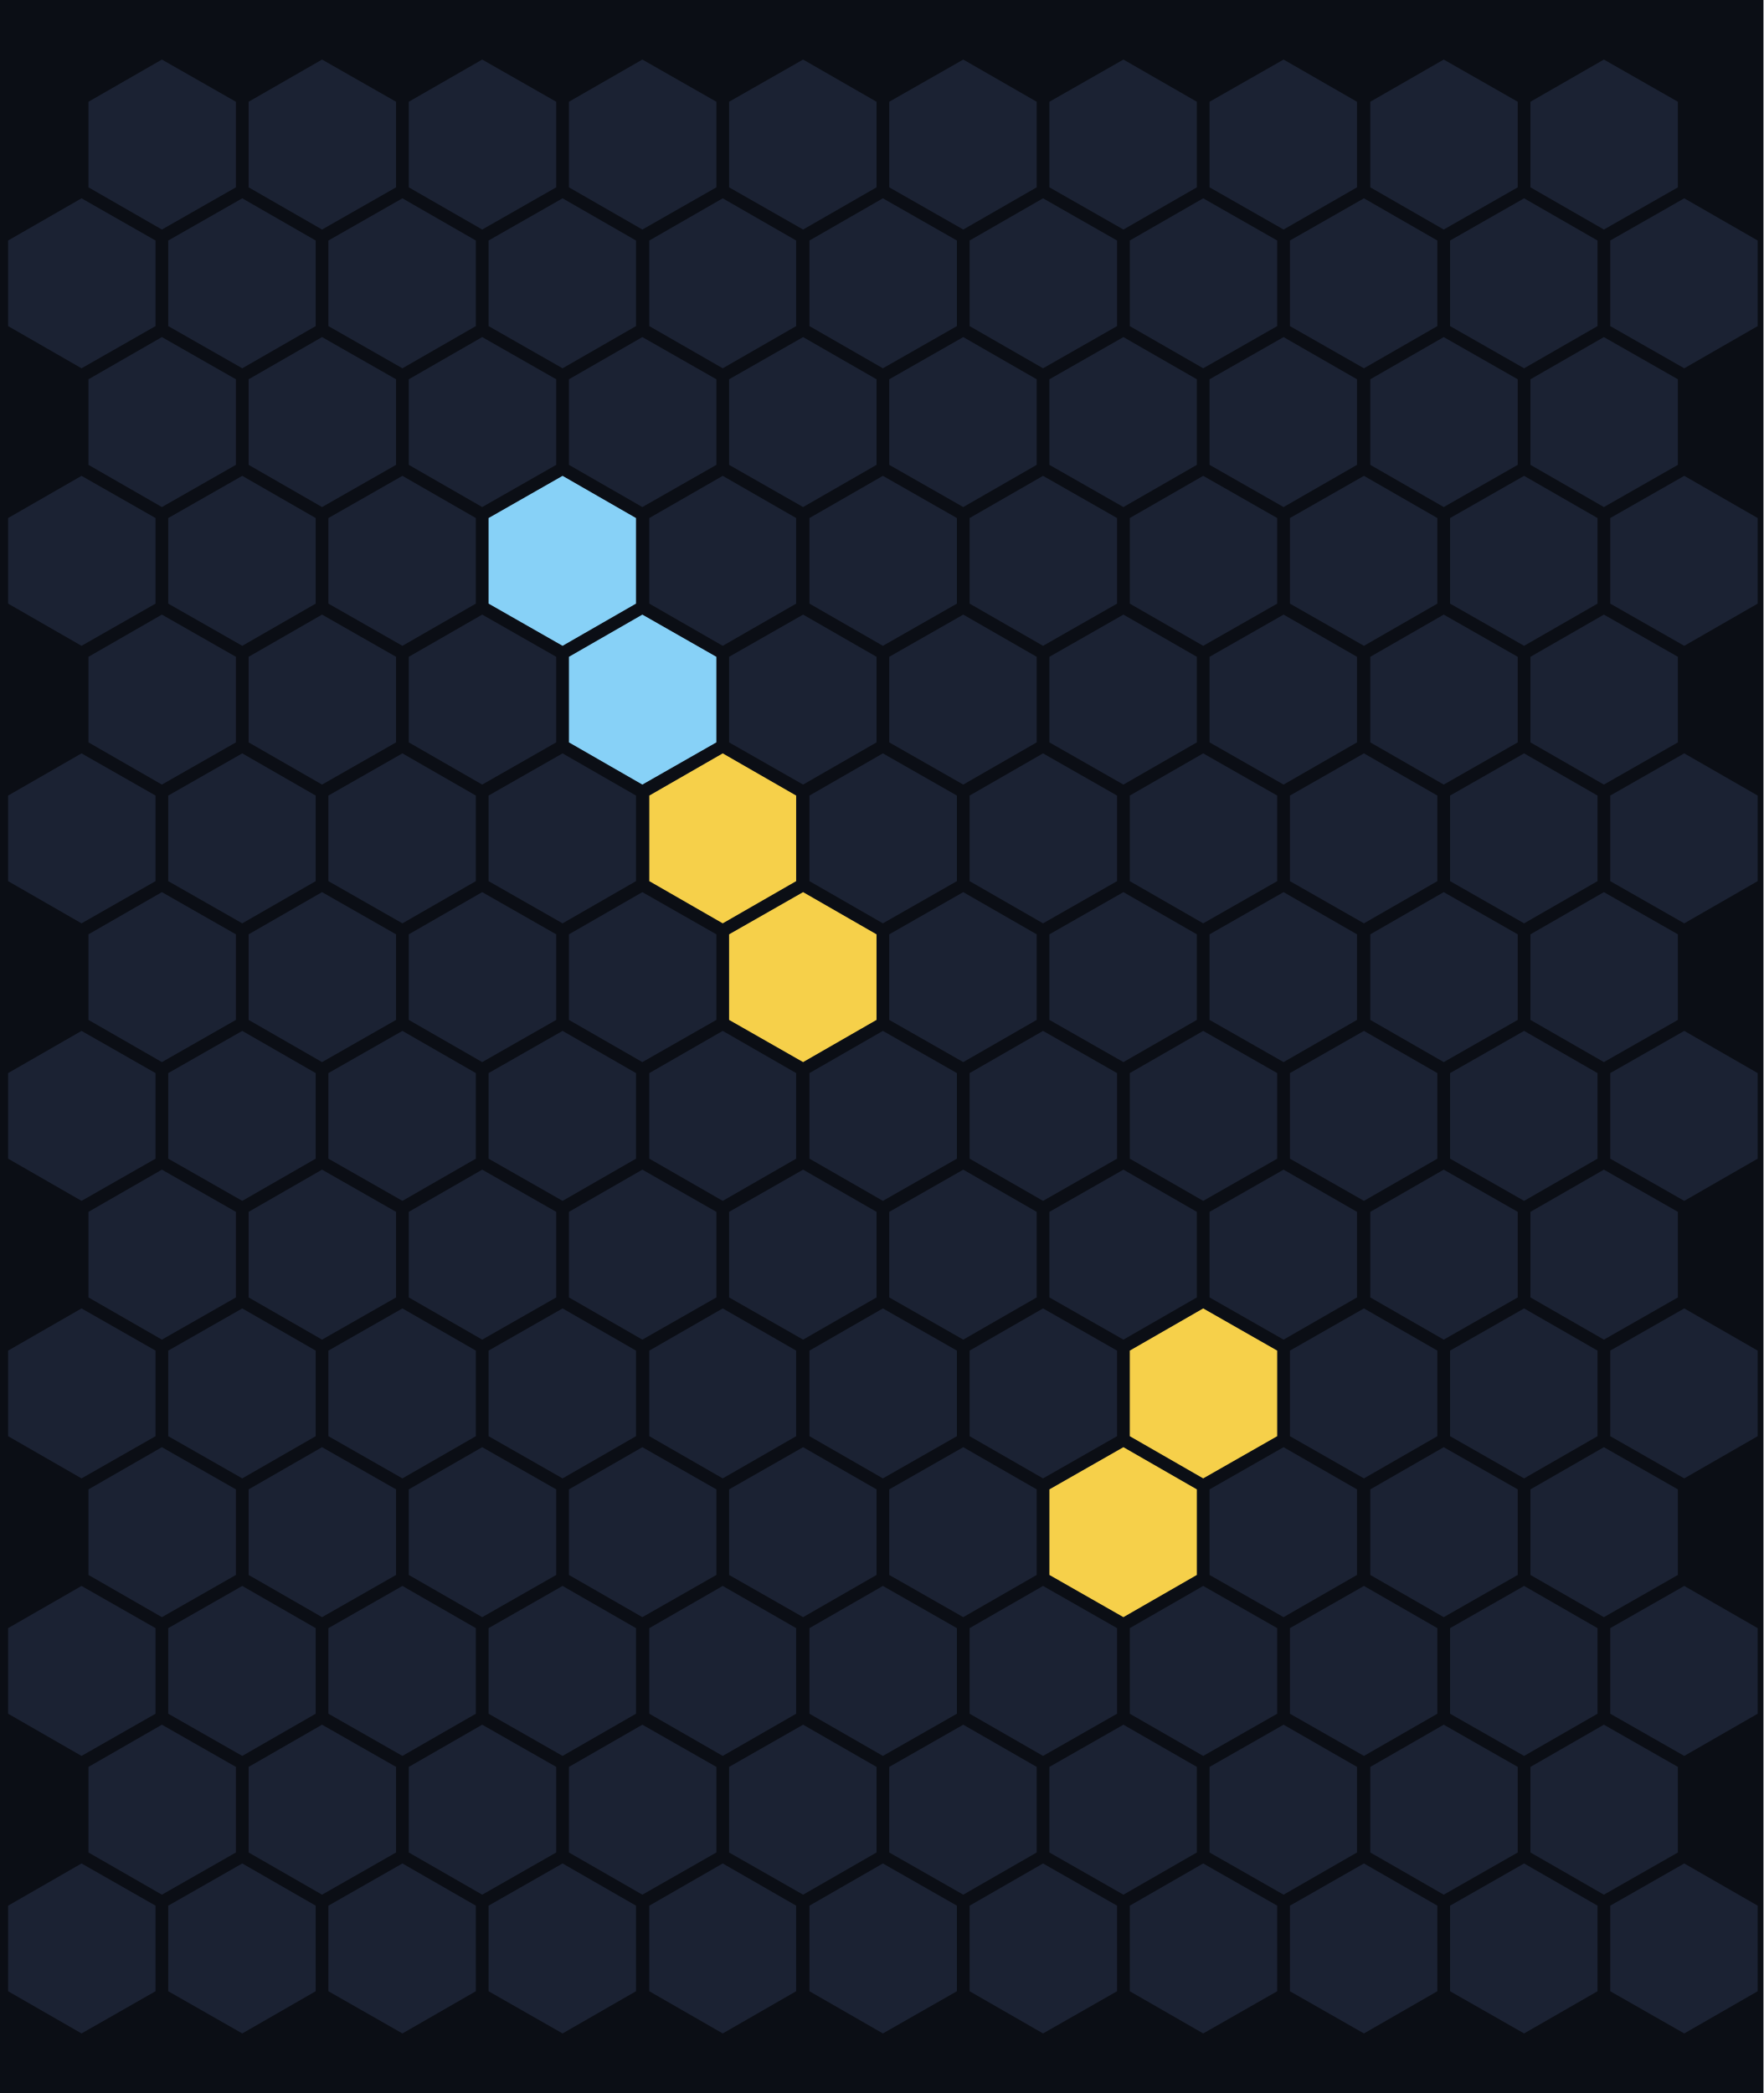
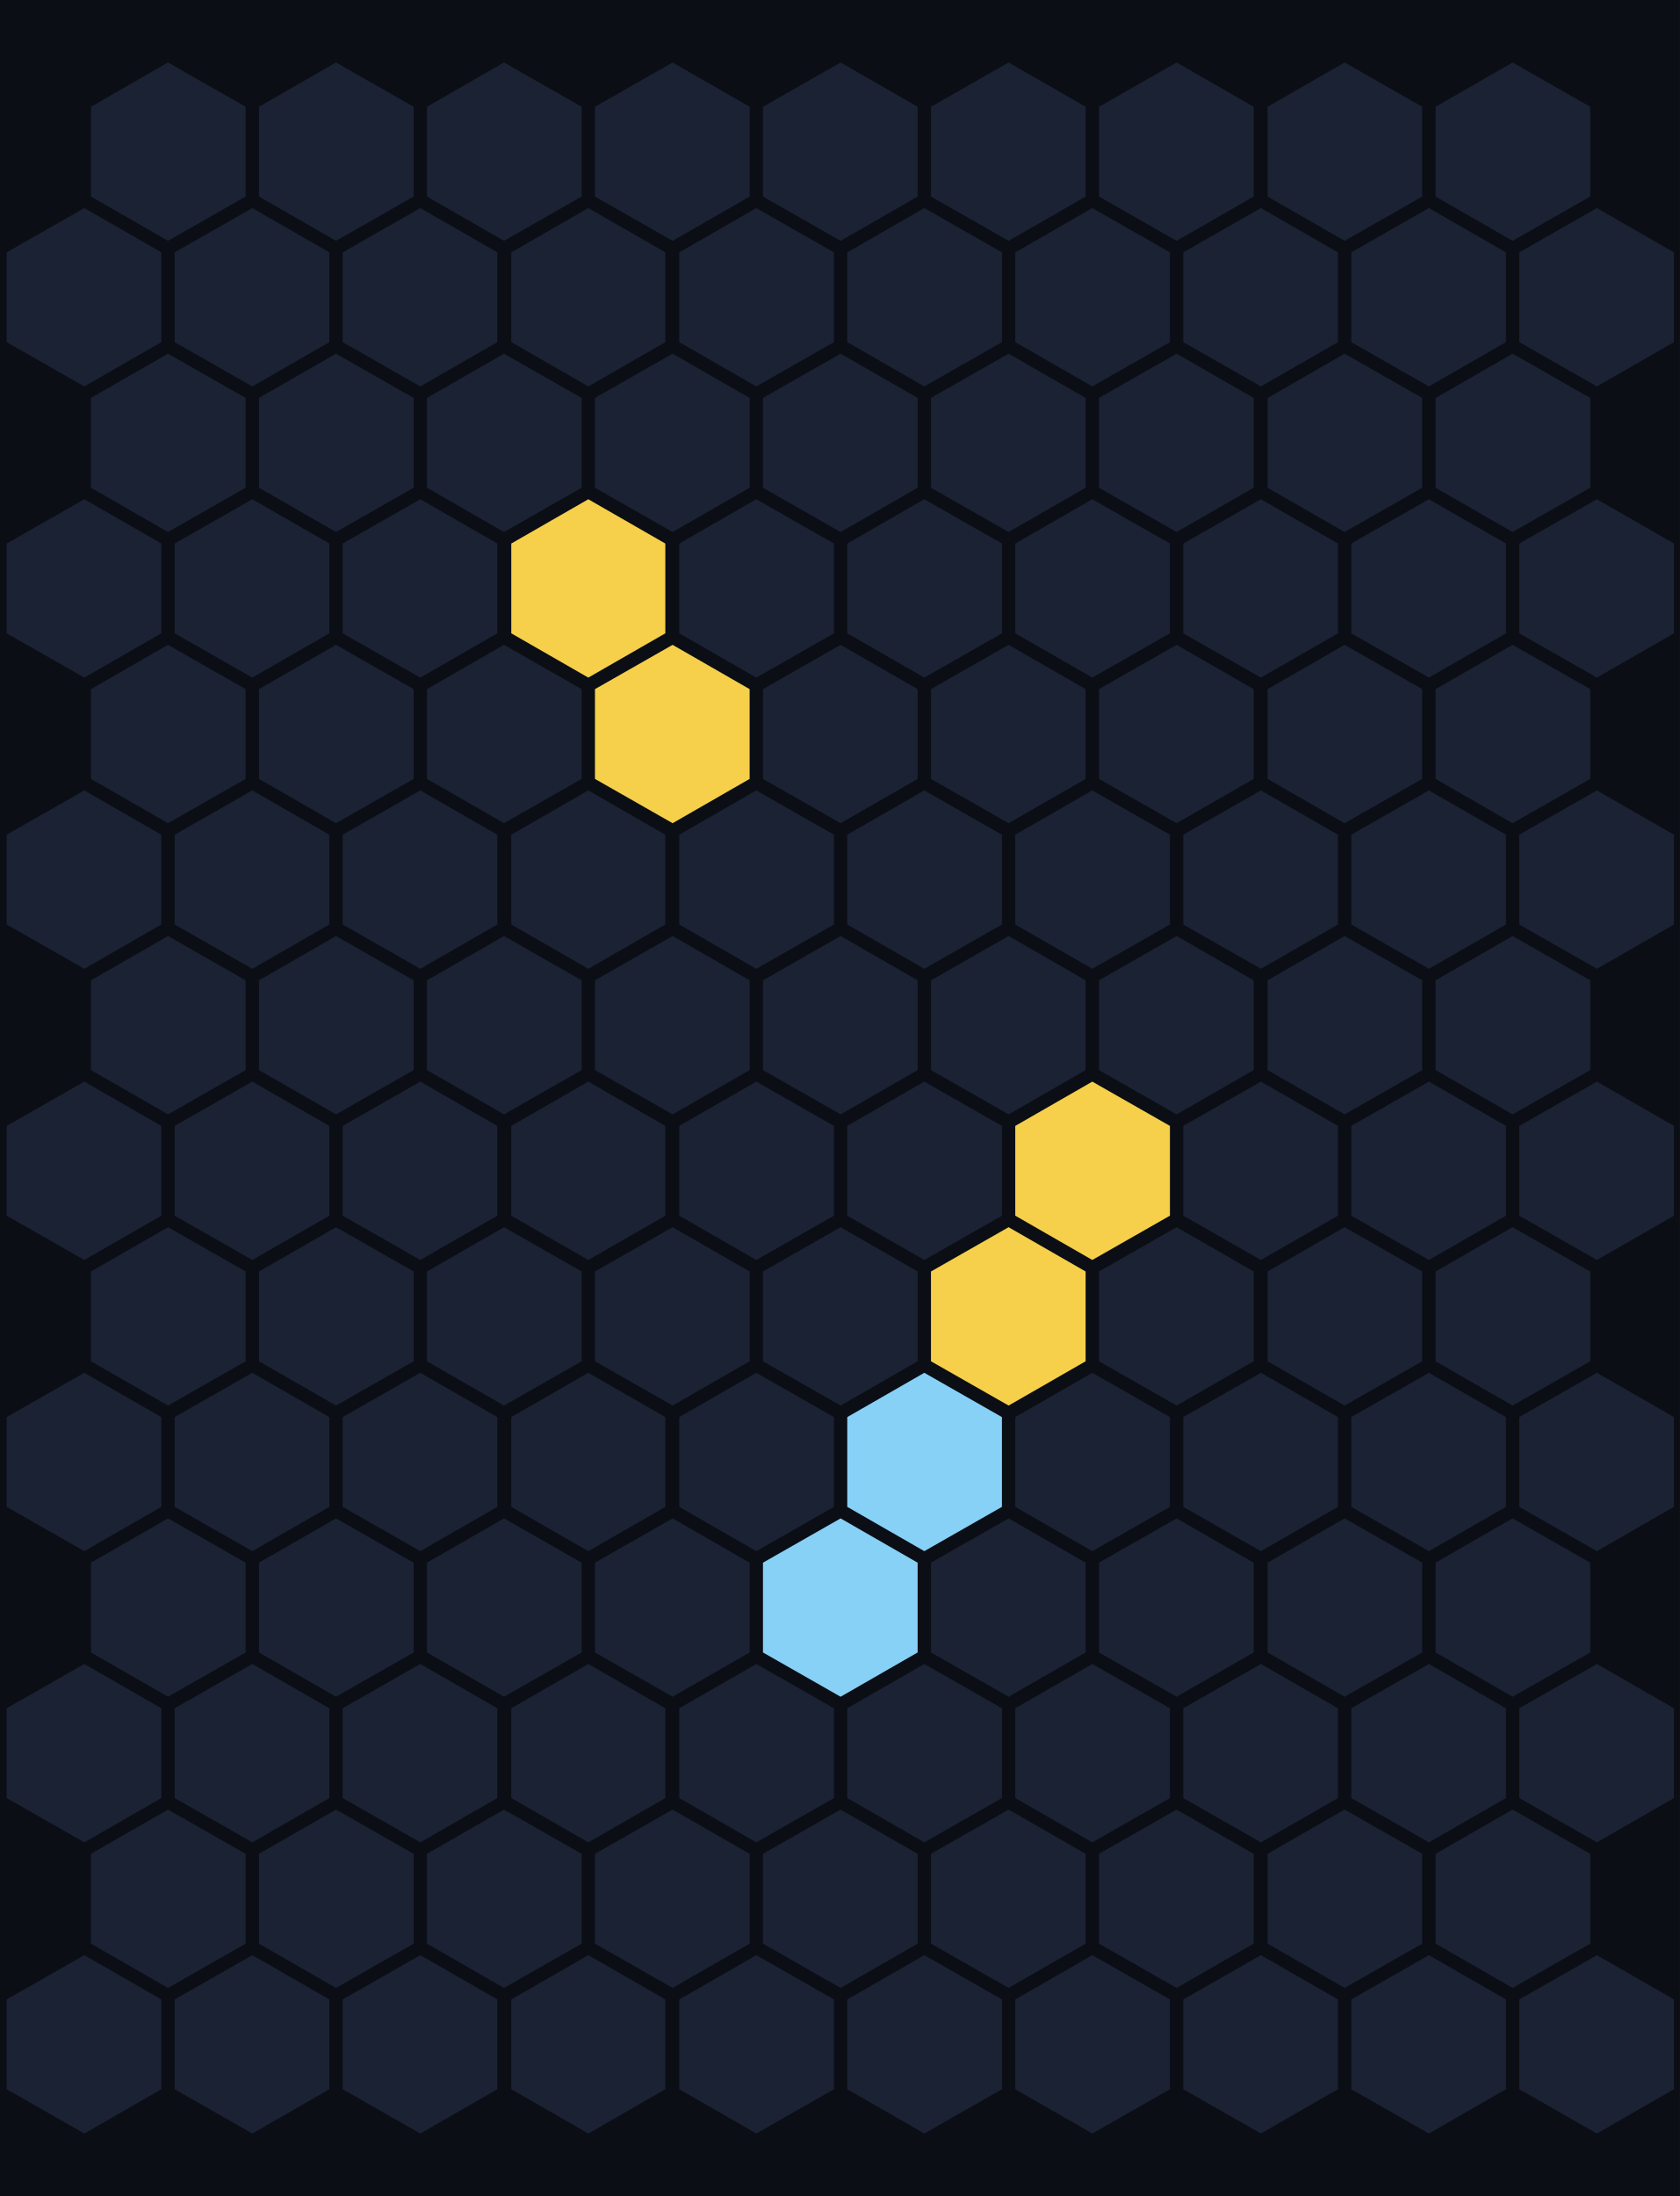
- <svg xmlns="http://www.w3.org/2000/svg" viewBox="-125 -145 305 362" width="305" height="362">
-   <rect x="-125" y="-145" width="305" height="362" fill="#0b0e15" />
-   <polygon points="-98.1,184.6 -98.1,199.4 -110.9,206.7 -123.6,199.4 -123.6,184.6 -110.9,177.3" fill="#1b2233" />
-   <polygon points="-98.1,136.6 -98.1,151.4 -110.9,158.7 -123.6,151.4 -123.6,136.6 -110.9,129.3" fill="#1b2233" />
-   <polygon points="-84.2,160.6 -84.2,175.4 -97.0,182.7 -109.7,175.4 -109.7,160.6 -97.0,153.3" fill="#1b2233" />
+ <svg xmlns="http://www.w3.org/2000/svg" viewBox="-97 -97 277 362" width="277" height="362">
+   <rect x="-97" y="-97" width="277" height="362" fill="#0b0e15" />
+   <polygon points="-70.4,232.6 -70.4,247.4 -83.1,254.7 -95.9,247.4 -95.9,232.6 -83.1,225.3" fill="#1b2233" />
  <polygon points="-70.4,184.6 -70.4,199.4 -83.1,206.7 -95.9,199.4 -95.9,184.6 -83.1,177.3" fill="#1b2233" />
-   <polygon points="-98.1,88.6 -98.1,103.4 -110.9,110.7 -123.6,103.4 -123.6,88.6 -110.9,81.3" fill="#1b2233" />
-   <polygon points="-84.2,112.6 -84.2,127.4 -97.0,134.7 -109.7,127.4 -109.7,112.6 -97.0,105.3" fill="#1b2233" />
+   <polygon points="-56.5,208.6 -56.5,223.4 -69.3,230.7 -82.0,223.4 -82.0,208.6 -69.3,201.3" fill="#1b2233" />
+   <polygon points="-42.7,232.6 -42.7,247.4 -55.4,254.7 -68.2,247.4 -68.2,232.6 -55.4,225.3" fill="#1b2233" />
  <polygon points="-70.4,136.6 -70.4,151.4 -83.1,158.7 -95.9,151.4 -95.9,136.6 -83.1,129.3" fill="#1b2233" />
  <polygon points="-56.5,160.6 -56.5,175.4 -69.3,182.7 -82.0,175.4 -82.0,160.6 -69.3,153.3" fill="#1b2233" />
  <polygon points="-42.7,184.6 -42.7,199.4 -55.4,206.7 -68.2,199.4 -68.2,184.6 -55.4,177.3" fill="#1b2233" />
-   <polygon points="-98.1,40.6 -98.1,55.4 -110.9,62.7 -123.6,55.4 -123.6,40.6 -110.9,33.3" fill="#1b2233" />
-   <polygon points="-84.2,64.6 -84.2,79.4 -97.0,86.7 -109.7,79.4 -109.7,64.6 -97.0,57.3" fill="#1b2233" />
+   <polygon points="-28.8,208.6 -28.8,223.4 -41.6,230.7 -54.3,223.4 -54.3,208.6 -41.6,201.3" fill="#1b2233" />
+   <polygon points="-15.0,232.6 -15.0,247.4 -27.7,254.7 -40.5,247.4 -40.5,232.6 -27.7,225.3" fill="#1b2233" />
  <polygon points="-70.4,88.6 -70.4,103.4 -83.1,110.7 -95.9,103.4 -95.9,88.6 -83.1,81.3" fill="#1b2233" />
  <polygon points="-56.5,112.6 -56.5,127.4 -69.3,134.7 -82.0,127.4 -82.0,112.6 -69.3,105.3" fill="#1b2233" />
  <polygon points="-42.7,136.6 -42.7,151.4 -55.4,158.7 -68.2,151.4 -68.2,136.6 -55.4,129.3" fill="#1b2233" />
  <polygon points="-28.8,160.6 -28.8,175.4 -41.6,182.7 -54.3,175.4 -54.3,160.6 -41.6,153.3" fill="#1b2233" />
  <polygon points="-15.0,184.6 -15.0,199.4 -27.7,206.7 -40.5,199.4 -40.5,184.6 -27.7,177.3" fill="#1b2233" />
-   <polygon points="-98.1,-7.4 -98.1,7.4 -110.9,14.7 -123.6,7.4 -123.6,-7.4 -110.9,-14.7" fill="#1b2233" />
-   <polygon points="-84.2,16.6 -84.2,31.4 -97.0,38.7 -109.7,31.4 -109.7,16.6 -97.0,9.3" fill="#1b2233" />
+   <polygon points="-1.1,208.6 -1.1,223.4 -13.9,230.7 -26.6,223.4 -26.6,208.6 -13.9,201.3" fill="#1b2233" />
+   <polygon points="12.7,232.6 12.7,247.4 0.0,254.7 -12.7,247.4 -12.7,232.6 -0.0,225.3" fill="#1b2233" />
  <polygon points="-70.4,40.6 -70.4,55.4 -83.1,62.7 -95.9,55.4 -95.9,40.6 -83.1,33.3" fill="#1b2233" />
  <polygon points="-56.5,64.6 -56.5,79.4 -69.3,86.7 -82.0,79.4 -82.0,64.6 -69.3,57.3" fill="#1b2233" />
  <polygon points="-42.7,88.6 -42.7,103.4 -55.4,110.7 -68.2,103.4 -68.2,88.6 -55.4,81.3" fill="#1b2233" />
  <polygon points="-28.8,112.6 -28.8,127.4 -41.6,134.7 -54.3,127.4 -54.3,112.6 -41.6,105.3" fill="#1b2233" />
  <polygon points="-15.0,136.6 -15.0,151.4 -27.7,158.7 -40.5,151.4 -40.5,136.6 -27.7,129.3" fill="#1b2233" />
  <polygon points="-1.1,160.6 -1.1,175.4 -13.9,182.7 -26.6,175.4 -26.6,160.6 -13.9,153.3" fill="#1b2233" />
  <polygon points="12.7,184.6 12.7,199.4 0.0,206.7 -12.7,199.4 -12.7,184.6 -0.0,177.3" fill="#1b2233" />
-   <polygon points="-98.1,-55.4 -98.1,-40.6 -110.9,-33.3 -123.6,-40.6 -123.6,-55.4 -110.9,-62.7" fill="#1b2233" />
-   <polygon points="-84.2,-31.4 -84.2,-16.6 -97.0,-9.3 -109.7,-16.6 -109.7,-31.4 -97.0,-38.7" fill="#1b2233" />
+   <polygon points="26.6,208.6 26.6,223.4 13.9,230.7 1.1,223.4 1.1,208.6 13.9,201.3" fill="#1b2233" />
+   <polygon points="40.5,232.6 40.5,247.4 27.7,254.7 15.0,247.4 15.0,232.6 27.7,225.3" fill="#1b2233" />
  <polygon points="-70.4,-7.4 -70.4,7.4 -83.1,14.7 -95.9,7.4 -95.9,-7.4 -83.1,-14.7" fill="#1b2233" />
  <polygon points="-56.5,16.6 -56.5,31.4 -69.3,38.7 -82.0,31.4 -82.0,16.6 -69.3,9.3" fill="#1b2233" />
  <polygon points="-42.7,40.6 -42.7,55.4 -55.4,62.7 -68.2,55.4 -68.2,40.6 -55.4,33.3" fill="#1b2233" />
  <polygon points="-28.8,64.6 -28.8,79.4 -41.6,86.7 -54.3,79.4 -54.3,64.6 -41.6,57.3" fill="#1b2233" />
  <polygon points="-15.0,88.6 -15.0,103.4 -27.7,110.7 -40.5,103.4 -40.5,88.6 -27.7,81.3" fill="#1b2233" />
  <polygon points="-1.1,112.6 -1.1,127.4 -13.9,134.7 -26.6,127.4 -26.6,112.6 -13.9,105.3" fill="#1b2233" />
  <polygon points="12.7,136.6 12.7,151.4 0.0,158.7 -12.7,151.4 -12.7,136.6 -0.0,129.3" fill="#1b2233" />
  <polygon points="26.6,160.6 26.6,175.4 13.9,182.7 1.1,175.4 1.1,160.6 13.9,153.3" fill="#1b2233" />
  <polygon points="40.5,184.6 40.5,199.4 27.7,206.7 15.0,199.4 15.0,184.6 27.7,177.3" fill="#1b2233" />
-   <polygon points="-98.1,-103.4 -98.1,-88.6 -110.9,-81.3 -123.6,-88.6 -123.6,-103.4 -110.9,-110.7" fill="#1b2233" />
-   <polygon points="-84.2,-79.4 -84.2,-64.6 -97.0,-57.3 -109.7,-64.6 -109.7,-79.4 -97.0,-86.7" fill="#1b2233" />
+   <polygon points="54.3,208.6 54.3,223.4 41.6,230.7 28.8,223.4 28.8,208.6 41.6,201.3" fill="#1b2233" />
+   <polygon points="68.2,232.6 68.2,247.4 55.4,254.7 42.7,247.4 42.7,232.6 55.4,225.3" fill="#1b2233" />
  <polygon points="-70.4,-55.4 -70.4,-40.6 -83.1,-33.3 -95.9,-40.6 -95.9,-55.4 -83.1,-62.7" fill="#1b2233" />
  <polygon points="-56.5,-31.4 -56.5,-16.6 -69.3,-9.3 -82.0,-16.6 -82.0,-31.4 -69.3,-38.7" fill="#1b2233" />
  <polygon points="-42.7,-7.4 -42.7,7.4 -55.4,14.7 -68.2,7.4 -68.2,-7.4 -55.4,-14.7" fill="#1b2233" />
  <polygon points="-28.8,16.6 -28.8,31.4 -41.6,38.7 -54.3,31.4 -54.3,16.6 -41.6,9.3" fill="#1b2233" />
  <polygon points="-15.0,40.6 -15.0,55.4 -27.7,62.7 -40.5,55.4 -40.5,40.6 -27.7,33.3" fill="#1b2233" />
  <polygon points="-1.1,64.6 -1.1,79.4 -13.9,86.7 -26.6,79.4 -26.6,64.6 -13.9,57.3" fill="#1b2233" />
  <polygon points="12.7,88.6 12.7,103.4 0.0,110.7 -12.7,103.4 -12.7,88.6 -0.0,81.3" fill="#1b2233" />
  <polygon points="26.6,112.6 26.6,127.4 13.9,134.7 1.1,127.4 1.1,112.6 13.9,105.3" fill="#1b2233" />
  <polygon points="40.5,136.6 40.5,151.4 27.7,158.7 15.0,151.4 15.0,136.6 27.7,129.3" fill="#1b2233" />
-   <polygon points="54.3,160.6 54.3,175.4 41.6,182.7 28.8,175.4 28.8,160.6 41.6,153.3" fill="#1b2233" />
+   <polygon points="54.3,160.6 54.3,175.4 41.6,182.7 28.8,175.4 28.8,160.6 41.6,153.3" fill="#87d1f7" />
  <polygon points="68.2,184.6 68.2,199.4 55.4,206.7 42.7,199.4 42.7,184.6 55.4,177.3" fill="#1b2233" />
-   <polygon points="-84.2,-127.4 -84.2,-112.6 -97.0,-105.3 -109.7,-112.6 -109.7,-127.4 -97.0,-134.7" fill="#1b2233" />
-   <polygon points="-70.4,-103.4 -70.4,-88.6 -83.1,-81.3 -95.9,-88.6 -95.9,-103.4 -83.1,-110.7" fill="#1b2233" />
+   <polygon points="82.0,208.6 82.0,223.4 69.3,230.7 56.5,223.4 56.5,208.6 69.3,201.3" fill="#1b2233" />
+   <polygon points="95.9,232.6 95.9,247.4 83.1,254.7 70.4,247.4 70.4,232.6 83.1,225.3" fill="#1b2233" />
  <polygon points="-56.5,-79.4 -56.5,-64.6 -69.3,-57.3 -82.0,-64.6 -82.0,-79.4 -69.3,-86.7" fill="#1b2233" />
  <polygon points="-42.7,-55.4 -42.7,-40.6 -55.4,-33.3 -68.2,-40.6 -68.2,-55.4 -55.4,-62.7" fill="#1b2233" />
  <polygon points="-28.8,-31.4 -28.8,-16.6 -41.6,-9.3 -54.3,-16.6 -54.3,-31.4 -41.6,-38.7" fill="#1b2233" />
  <polygon points="-15.0,-7.4 -15.0,7.4 -27.7,14.7 -40.5,7.4 -40.5,-7.4 -27.7,-14.7" fill="#1b2233" />
  <polygon points="-1.1,16.6 -1.1,31.4 -13.9,38.7 -26.6,31.4 -26.6,16.6 -13.9,9.3" fill="#1b2233" />
  <polygon points="12.7,40.6 12.7,55.4 0.0,62.7 -12.7,55.4 -12.7,40.6 -0.0,33.3" fill="#1b2233" />
  <polygon points="26.6,64.6 26.6,79.4 13.9,86.7 1.1,79.4 1.1,64.6 13.9,57.3" fill="#1b2233" />
  <polygon points="40.5,88.6 40.5,103.4 27.7,110.7 15.0,103.4 15.0,88.6 27.7,81.3" fill="#1b2233" />
  <polygon points="54.3,112.6 54.3,127.4 41.6,134.7 28.8,127.4 28.8,112.6 41.6,105.3" fill="#1b2233" />
-   <polygon points="68.2,136.6 68.2,151.4 55.4,158.7 42.7,151.4 42.7,136.6 55.4,129.3" fill="#1b2233" />
+   <polygon points="68.2,136.6 68.2,151.4 55.4,158.7 42.7,151.4 42.7,136.6 55.4,129.3" fill="#87d1f7" />
  <polygon points="82.0,160.6 82.0,175.4 69.3,182.7 56.5,175.4 56.5,160.6 69.3,153.3" fill="#1b2233" />
  <polygon points="95.9,184.6 95.9,199.4 83.1,206.7 70.4,199.4 70.4,184.6 83.1,177.3" fill="#1b2233" />
-   <polygon points="-56.5,-127.4 -56.5,-112.6 -69.3,-105.3 -82.0,-112.6 -82.0,-127.4 -69.3,-134.7" fill="#1b2233" />
-   <polygon points="-42.7,-103.4 -42.7,-88.6 -55.4,-81.3 -68.2,-88.6 -68.2,-103.4 -55.4,-110.7" fill="#1b2233" />
+   <polygon points="109.7,208.6 109.7,223.4 97.0,230.7 84.2,223.4 84.2,208.6 97.0,201.3" fill="#1b2233" />
+   <polygon points="123.6,232.6 123.6,247.4 110.9,254.7 98.1,247.4 98.1,232.6 110.9,225.3" fill="#1b2233" />
  <polygon points="-28.8,-79.4 -28.8,-64.6 -41.6,-57.3 -54.3,-64.6 -54.3,-79.4 -41.6,-86.7" fill="#1b2233" />
-   <polygon points="-15.0,-55.4 -15.0,-40.6 -27.7,-33.3 -40.5,-40.6 -40.5,-55.4 -27.7,-62.7" fill="#87d1f7" />
-   <polygon points="-1.1,-31.4 -1.1,-16.6 -13.9,-9.3 -26.6,-16.6 -26.6,-31.4 -13.9,-38.7" fill="#87d1f7" />
+   <polygon points="-15.0,-55.4 -15.0,-40.6 -27.7,-33.3 -40.5,-40.6 -40.5,-55.4 -27.7,-62.7" fill="#1b2233" />
+   <polygon points="-1.1,-31.4 -1.1,-16.6 -13.9,-9.3 -26.6,-16.6 -26.6,-31.4 -13.9,-38.7" fill="#1b2233" />
  <polygon points="12.7,-7.4 12.7,7.4 0.0,14.7 -12.7,7.4 -12.7,-7.4 -0.0,-14.7" fill="#f6d04a" />
  <polygon points="26.6,16.6 26.6,31.4 13.9,38.7 1.1,31.4 1.1,16.6 13.9,9.3" fill="#f6d04a" />
  <polygon points="40.5,40.6 40.5,55.4 27.7,62.7 15.0,55.4 15.0,40.6 27.7,33.3" fill="#1b2233" />
  <polygon points="54.3,64.6 54.3,79.4 41.6,86.7 28.8,79.4 28.8,64.6 41.6,57.3" fill="#1b2233" />
  <polygon points="68.2,88.6 68.2,103.4 55.4,110.7 42.7,103.4 42.7,88.6 55.4,81.3" fill="#1b2233" />
  <polygon points="82.0,112.6 82.0,127.4 69.3,134.7 56.5,127.4 56.5,112.6 69.3,105.3" fill="#f6d04a" />
  <polygon points="95.9,136.6 95.9,151.4 83.1,158.7 70.4,151.4 70.4,136.6 83.1,129.3" fill="#1b2233" />
  <polygon points="109.7,160.6 109.7,175.4 97.0,182.7 84.2,175.4 84.2,160.6 97.0,153.3" fill="#1b2233" />
  <polygon points="123.6,184.6 123.6,199.4 110.9,206.7 98.1,199.4 98.1,184.6 110.9,177.3" fill="#1b2233" />
-   <polygon points="-28.8,-127.4 -28.8,-112.6 -41.6,-105.3 -54.3,-112.6 -54.3,-127.4 -41.6,-134.7" fill="#1b2233" />
-   <polygon points="-15.0,-103.4 -15.0,-88.6 -27.7,-81.3 -40.5,-88.6 -40.5,-103.4 -27.7,-110.7" fill="#1b2233" />
+   <polygon points="137.5,208.6 137.5,223.4 124.7,230.7 112.0,223.4 112.0,208.6 124.7,201.3" fill="#1b2233" />
+   <polygon points="151.3,232.6 151.3,247.4 138.6,254.7 125.8,247.4 125.8,232.6 138.6,225.3" fill="#1b2233" />
  <polygon points="-1.1,-79.4 -1.1,-64.6 -13.9,-57.3 -26.6,-64.6 -26.6,-79.4 -13.9,-86.7" fill="#1b2233" />
  <polygon points="12.7,-55.4 12.7,-40.6 0.0,-33.3 -12.7,-40.6 -12.7,-55.4 -0.0,-62.7" fill="#1b2233" />
  <polygon points="26.6,-31.4 26.6,-16.6 13.9,-9.3 1.1,-16.6 1.1,-31.4 13.9,-38.7" fill="#1b2233" />
  <polygon points="40.5,-7.4 40.5,7.4 27.7,14.7 15.0,7.4 15.0,-7.4 27.7,-14.7" fill="#1b2233" />
  <polygon points="54.3,16.6 54.3,31.4 41.6,38.7 28.8,31.4 28.8,16.6 41.6,9.3" fill="#1b2233" />
  <polygon points="68.2,40.6 68.2,55.4 55.4,62.7 42.7,55.4 42.7,40.6 55.4,33.3" fill="#1b2233" />
  <polygon points="82.0,64.6 82.0,79.4 69.3,86.7 56.5,79.4 56.5,64.6 69.3,57.3" fill="#1b2233" />
  <polygon points="95.9,88.6 95.9,103.4 83.1,110.7 70.4,103.4 70.4,88.6 83.1,81.3" fill="#f6d04a" />
  <polygon points="109.7,112.6 109.7,127.4 97.0,134.7 84.2,127.4 84.2,112.6 97.0,105.3" fill="#1b2233" />
  <polygon points="123.6,136.6 123.6,151.4 110.9,158.7 98.1,151.4 98.1,136.6 110.9,129.3" fill="#1b2233" />
  <polygon points="137.5,160.6 137.5,175.4 124.7,182.7 112.0,175.4 112.0,160.6 124.7,153.3" fill="#1b2233" />
  <polygon points="151.3,184.6 151.3,199.4 138.6,206.7 125.8,199.4 125.8,184.6 138.6,177.3" fill="#1b2233" />
-   <polygon points="-1.1,-127.4 -1.1,-112.6 -13.9,-105.3 -26.6,-112.6 -26.6,-127.4 -13.9,-134.7" fill="#1b2233" />
-   <polygon points="12.7,-103.4 12.7,-88.6 0.0,-81.3 -12.7,-88.6 -12.7,-103.4 -0.0,-110.7" fill="#1b2233" />
+   <polygon points="165.2,208.6 165.2,223.4 152.4,230.7 139.7,223.4 139.7,208.6 152.4,201.3" fill="#1b2233" />
+   <polygon points="179.0,232.6 179.0,247.4 166.3,254.7 153.5,247.4 153.5,232.6 166.3,225.3" fill="#1b2233" />
  <polygon points="26.6,-79.4 26.6,-64.6 13.9,-57.3 1.1,-64.6 1.1,-79.4 13.9,-86.7" fill="#1b2233" />
  <polygon points="40.5,-55.4 40.5,-40.6 27.7,-33.3 15.0,-40.6 15.0,-55.4 27.7,-62.7" fill="#1b2233" />
  <polygon points="54.3,-31.4 54.3,-16.6 41.6,-9.3 28.8,-16.6 28.8,-31.4 41.6,-38.7" fill="#1b2233" />
  <polygon points="68.2,-7.4 68.2,7.4 55.4,14.7 42.7,7.4 42.7,-7.4 55.4,-14.7" fill="#1b2233" />
  <polygon points="82.0,16.6 82.0,31.4 69.3,38.7 56.5,31.4 56.5,16.6 69.3,9.3" fill="#1b2233" />
  <polygon points="95.9,40.6 95.9,55.4 83.1,62.7 70.4,55.4 70.4,40.6 83.1,33.3" fill="#1b2233" />
  <polygon points="109.7,64.6 109.7,79.4 97.0,86.7 84.2,79.4 84.2,64.6 97.0,57.3" fill="#1b2233" />
  <polygon points="123.6,88.6 123.6,103.4 110.9,110.7 98.1,103.4 98.1,88.6 110.9,81.3" fill="#1b2233" />
  <polygon points="137.5,112.6 137.5,127.4 124.7,134.7 112.0,127.4 112.0,112.6 124.7,105.3" fill="#1b2233" />
  <polygon points="151.3,136.6 151.3,151.4 138.6,158.7 125.8,151.4 125.8,136.6 138.6,129.3" fill="#1b2233" />
  <polygon points="165.2,160.6 165.2,175.4 152.4,182.7 139.7,175.4 139.7,160.6 152.4,153.3" fill="#1b2233" />
  <polygon points="179.0,184.6 179.0,199.4 166.3,206.7 153.5,199.4 153.5,184.6 166.3,177.3" fill="#1b2233" />
-   <polygon points="26.6,-127.4 26.6,-112.6 13.9,-105.3 1.1,-112.6 1.1,-127.4 13.9,-134.7" fill="#1b2233" />
-   <polygon points="40.5,-103.4 40.5,-88.6 27.7,-81.3 15.0,-88.6 15.0,-103.4 27.7,-110.7" fill="#1b2233" />
  <polygon points="54.3,-79.4 54.3,-64.6 41.6,-57.3 28.8,-64.6 28.8,-79.4 41.6,-86.7" fill="#1b2233" />
  <polygon points="68.2,-55.4 68.2,-40.6 55.4,-33.3 42.7,-40.6 42.7,-55.4 55.4,-62.7" fill="#1b2233" />
  <polygon points="82.0,-31.4 82.0,-16.6 69.3,-9.3 56.5,-16.6 56.5,-31.4 69.3,-38.7" fill="#1b2233" />
  <polygon points="95.9,-7.4 95.9,7.4 83.1,14.7 70.4,7.4 70.4,-7.4 83.1,-14.7" fill="#1b2233" />
  <polygon points="109.7,16.6 109.7,31.4 97.0,38.7 84.2,31.4 84.2,16.6 97.0,9.3" fill="#1b2233" />
  <polygon points="123.6,40.6 123.6,55.4 110.9,62.7 98.1,55.4 98.1,40.6 110.9,33.3" fill="#1b2233" />
  <polygon points="137.5,64.6 137.5,79.4 124.7,86.7 112.0,79.4 112.0,64.6 124.7,57.3" fill="#1b2233" />
  <polygon points="151.3,88.6 151.3,103.4 138.6,110.7 125.8,103.4 125.8,88.6 138.6,81.3" fill="#1b2233" />
  <polygon points="165.2,112.6 165.2,127.4 152.4,134.7 139.7,127.4 139.7,112.6 152.4,105.3" fill="#1b2233" />
  <polygon points="179.0,136.6 179.0,151.4 166.3,158.7 153.5,151.4 153.5,136.6 166.3,129.3" fill="#1b2233" />
-   <polygon points="54.3,-127.4 54.3,-112.6 41.6,-105.3 28.8,-112.6 28.8,-127.4 41.6,-134.7" fill="#1b2233" />
-   <polygon points="68.2,-103.4 68.2,-88.6 55.4,-81.3 42.7,-88.6 42.7,-103.4 55.4,-110.7" fill="#1b2233" />
  <polygon points="82.0,-79.4 82.0,-64.6 69.3,-57.3 56.5,-64.6 56.5,-79.4 69.3,-86.7" fill="#1b2233" />
  <polygon points="95.9,-55.4 95.9,-40.6 83.1,-33.3 70.4,-40.6 70.4,-55.4 83.1,-62.7" fill="#1b2233" />
  <polygon points="109.7,-31.4 109.7,-16.6 97.0,-9.3 84.2,-16.6 84.2,-31.4 97.0,-38.7" fill="#1b2233" />
  <polygon points="123.6,-7.4 123.6,7.4 110.9,14.7 98.1,7.4 98.1,-7.4 110.9,-14.7" fill="#1b2233" />
  <polygon points="137.5,16.6 137.5,31.4 124.7,38.7 112.0,31.4 112.0,16.6 124.7,9.3" fill="#1b2233" />
  <polygon points="151.3,40.6 151.3,55.4 138.6,62.7 125.8,55.4 125.8,40.6 138.6,33.3" fill="#1b2233" />
  <polygon points="165.2,64.6 165.2,79.4 152.4,86.7 139.7,79.4 139.7,64.6 152.4,57.3" fill="#1b2233" />
  <polygon points="179.0,88.6 179.0,103.4 166.3,110.7 153.5,103.4 153.5,88.6 166.3,81.3" fill="#1b2233" />
-   <polygon points="82.0,-127.4 82.0,-112.6 69.3,-105.3 56.5,-112.6 56.5,-127.4 69.3,-134.7" fill="#1b2233" />
-   <polygon points="95.9,-103.4 95.9,-88.6 83.1,-81.3 70.4,-88.6 70.4,-103.4 83.1,-110.7" fill="#1b2233" />
  <polygon points="109.7,-79.4 109.7,-64.6 97.0,-57.3 84.2,-64.6 84.2,-79.4 97.0,-86.7" fill="#1b2233" />
  <polygon points="123.6,-55.4 123.6,-40.6 110.9,-33.3 98.1,-40.6 98.1,-55.4 110.9,-62.7" fill="#1b2233" />
  <polygon points="137.5,-31.4 137.5,-16.6 124.7,-9.3 112.0,-16.6 112.0,-31.4 124.7,-38.7" fill="#1b2233" />
  <polygon points="151.3,-7.4 151.3,7.4 138.6,14.7 125.8,7.4 125.8,-7.4 138.6,-14.7" fill="#1b2233" />
  <polygon points="165.2,16.6 165.2,31.4 152.4,38.7 139.7,31.4 139.7,16.6 152.4,9.3" fill="#1b2233" />
  <polygon points="179.0,40.6 179.0,55.4 166.3,62.7 153.5,55.4 153.5,40.6 166.3,33.3" fill="#1b2233" />
-   <polygon points="109.7,-127.4 109.7,-112.6 97.0,-105.3 84.2,-112.6 84.2,-127.4 97.0,-134.7" fill="#1b2233" />
-   <polygon points="123.6,-103.4 123.6,-88.6 110.9,-81.3 98.1,-88.6 98.1,-103.4 110.9,-110.7" fill="#1b2233" />
  <polygon points="137.5,-79.4 137.5,-64.6 124.7,-57.3 112.0,-64.6 112.0,-79.4 124.7,-86.7" fill="#1b2233" />
  <polygon points="151.3,-55.4 151.3,-40.6 138.6,-33.3 125.8,-40.6 125.8,-55.4 138.6,-62.7" fill="#1b2233" />
  <polygon points="165.2,-31.4 165.2,-16.6 152.4,-9.3 139.7,-16.6 139.7,-31.4 152.4,-38.7" fill="#1b2233" />
  <polygon points="179.0,-7.4 179.0,7.4 166.3,14.7 153.5,7.4 153.5,-7.4 166.3,-14.7" fill="#1b2233" />
-   <polygon points="137.5,-127.4 137.5,-112.6 124.7,-105.3 112.0,-112.6 112.0,-127.4 124.7,-134.7" fill="#1b2233" />
-   <polygon points="151.3,-103.4 151.3,-88.6 138.6,-81.3 125.8,-88.6 125.8,-103.4 138.6,-110.7" fill="#1b2233" />
  <polygon points="165.2,-79.4 165.2,-64.6 152.4,-57.3 139.7,-64.6 139.7,-79.4 152.4,-86.7" fill="#1b2233" />
  <polygon points="179.0,-55.4 179.0,-40.6 166.3,-33.3 153.5,-40.6 153.5,-55.4 166.3,-62.7" fill="#1b2233" />
-   <polygon points="165.2,-127.4 165.2,-112.6 152.4,-105.3 139.7,-112.6 139.7,-127.4 152.4,-134.7" fill="#1b2233" />
-   <polygon points="179.0,-103.4 179.0,-88.6 166.3,-81.3 153.5,-88.6 153.5,-103.4 166.3,-110.7" fill="#1b2233" />
</svg>
